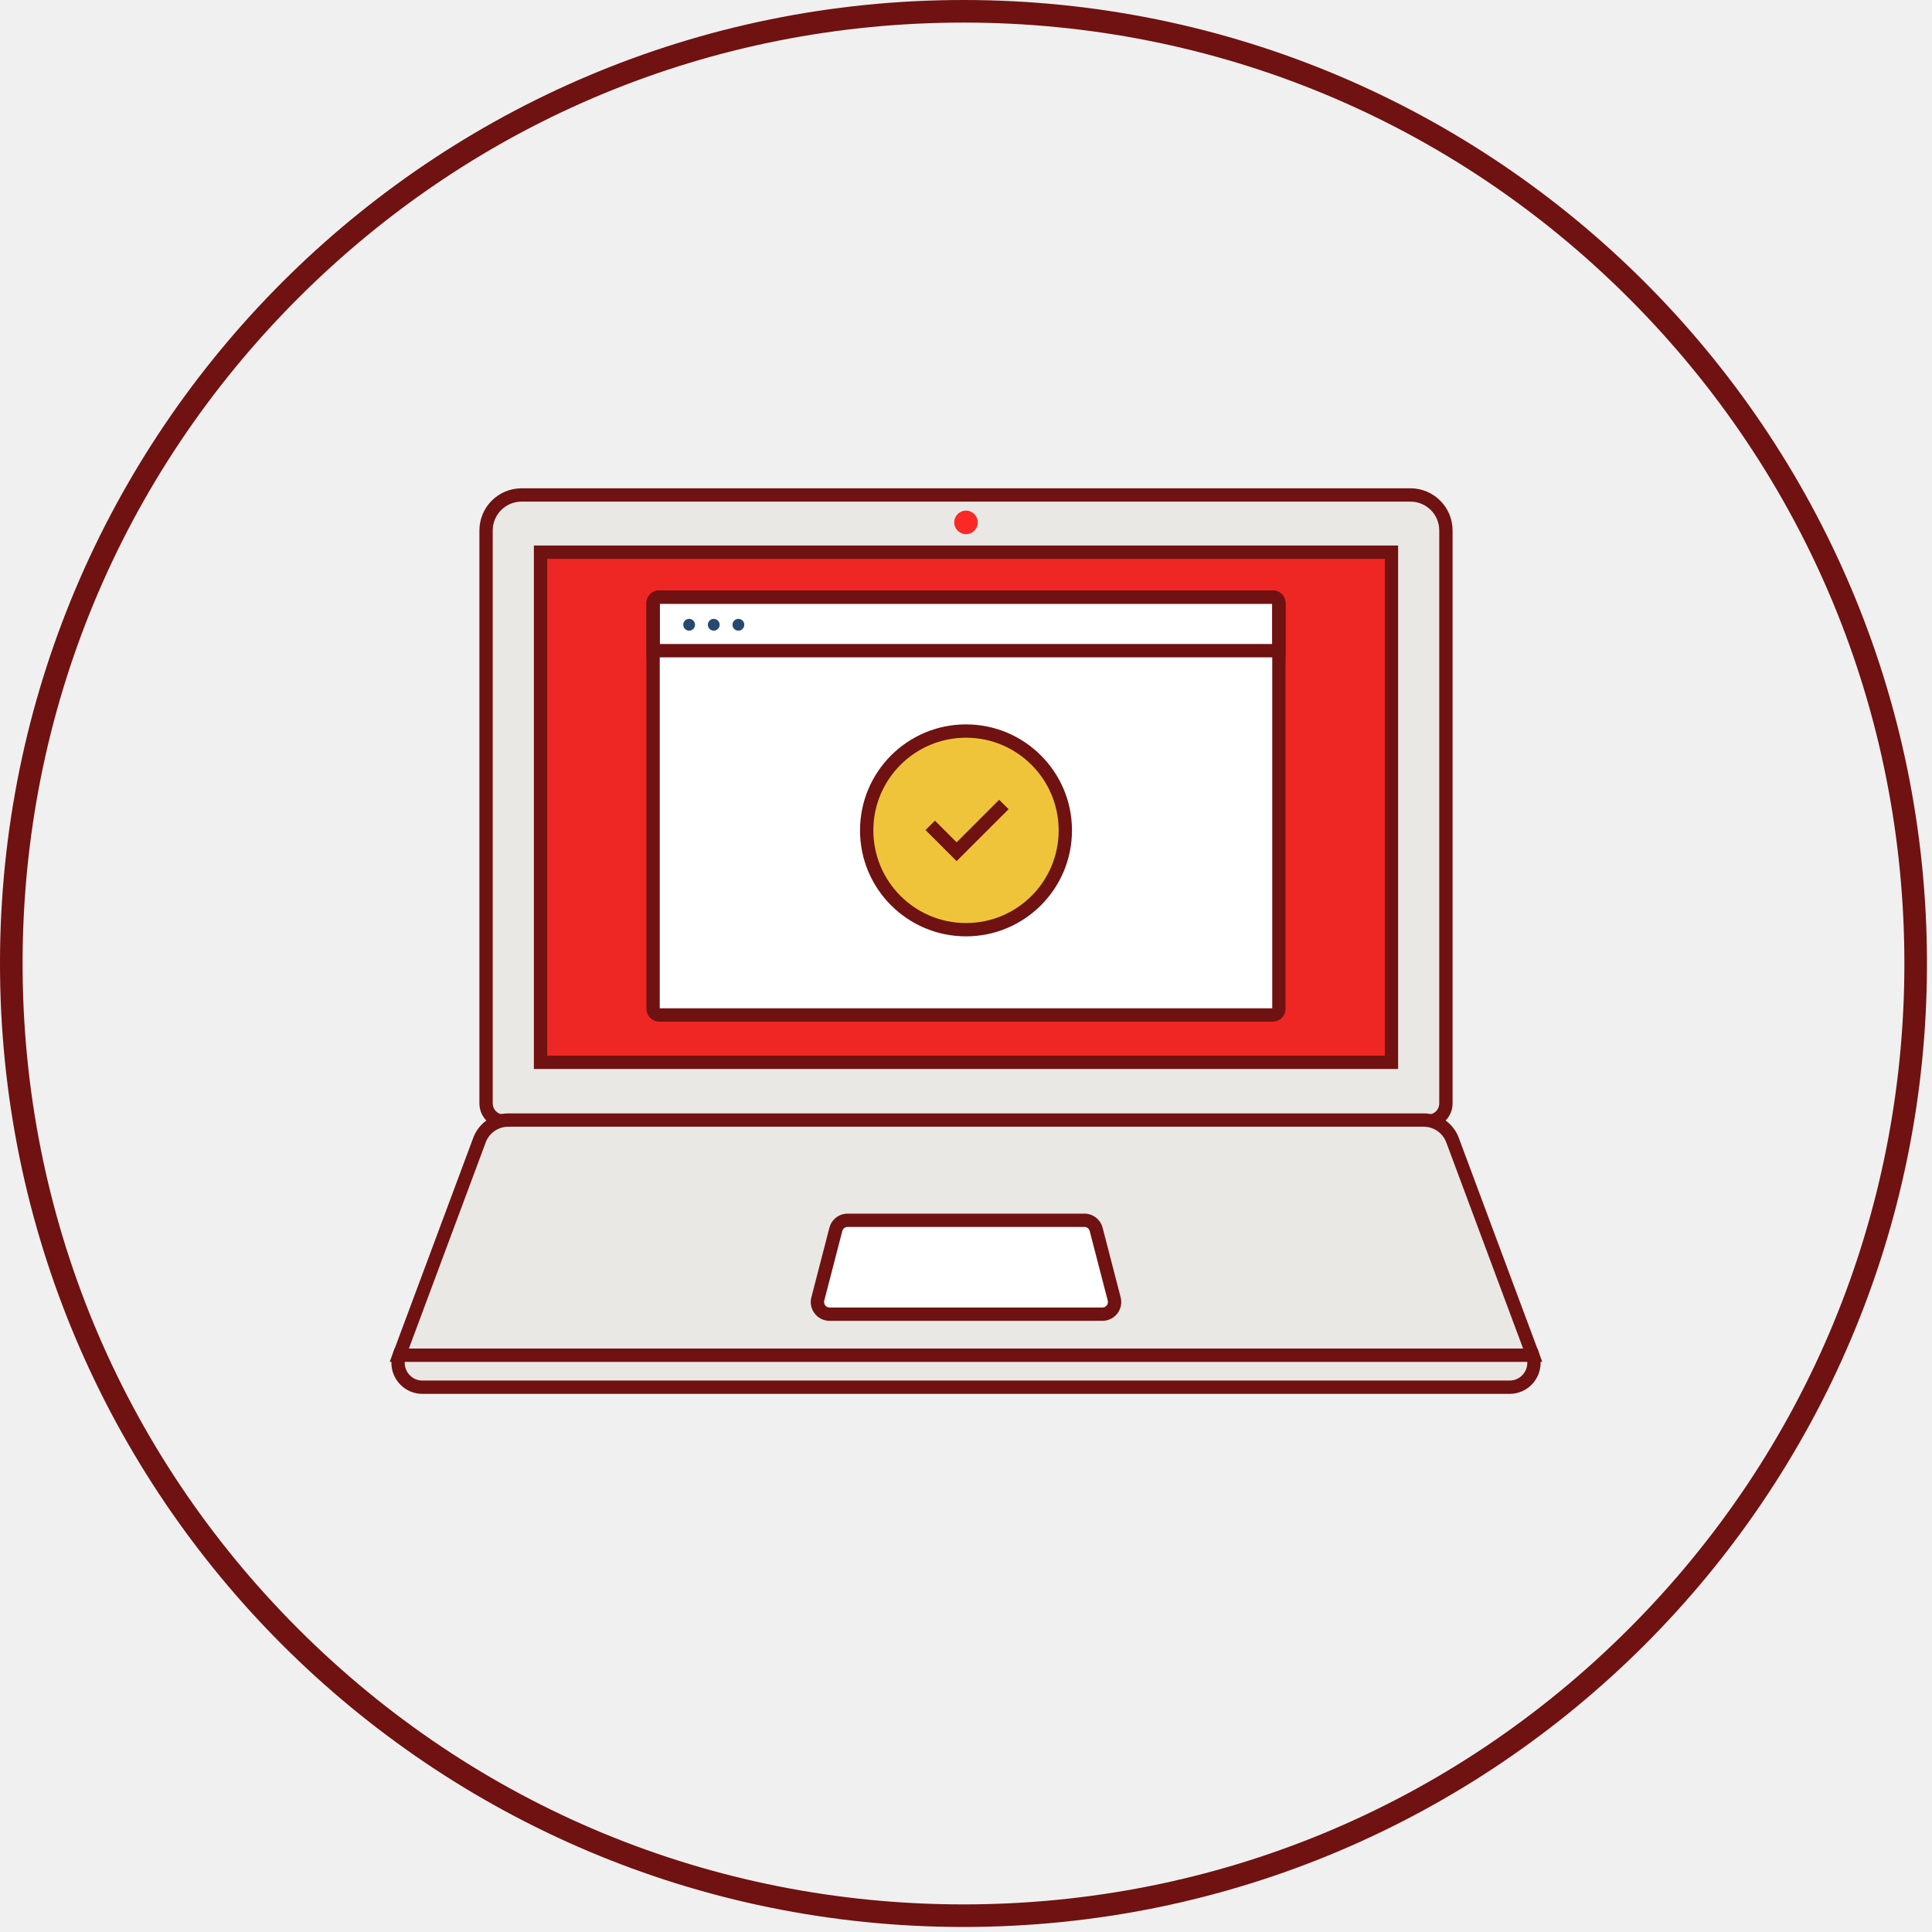
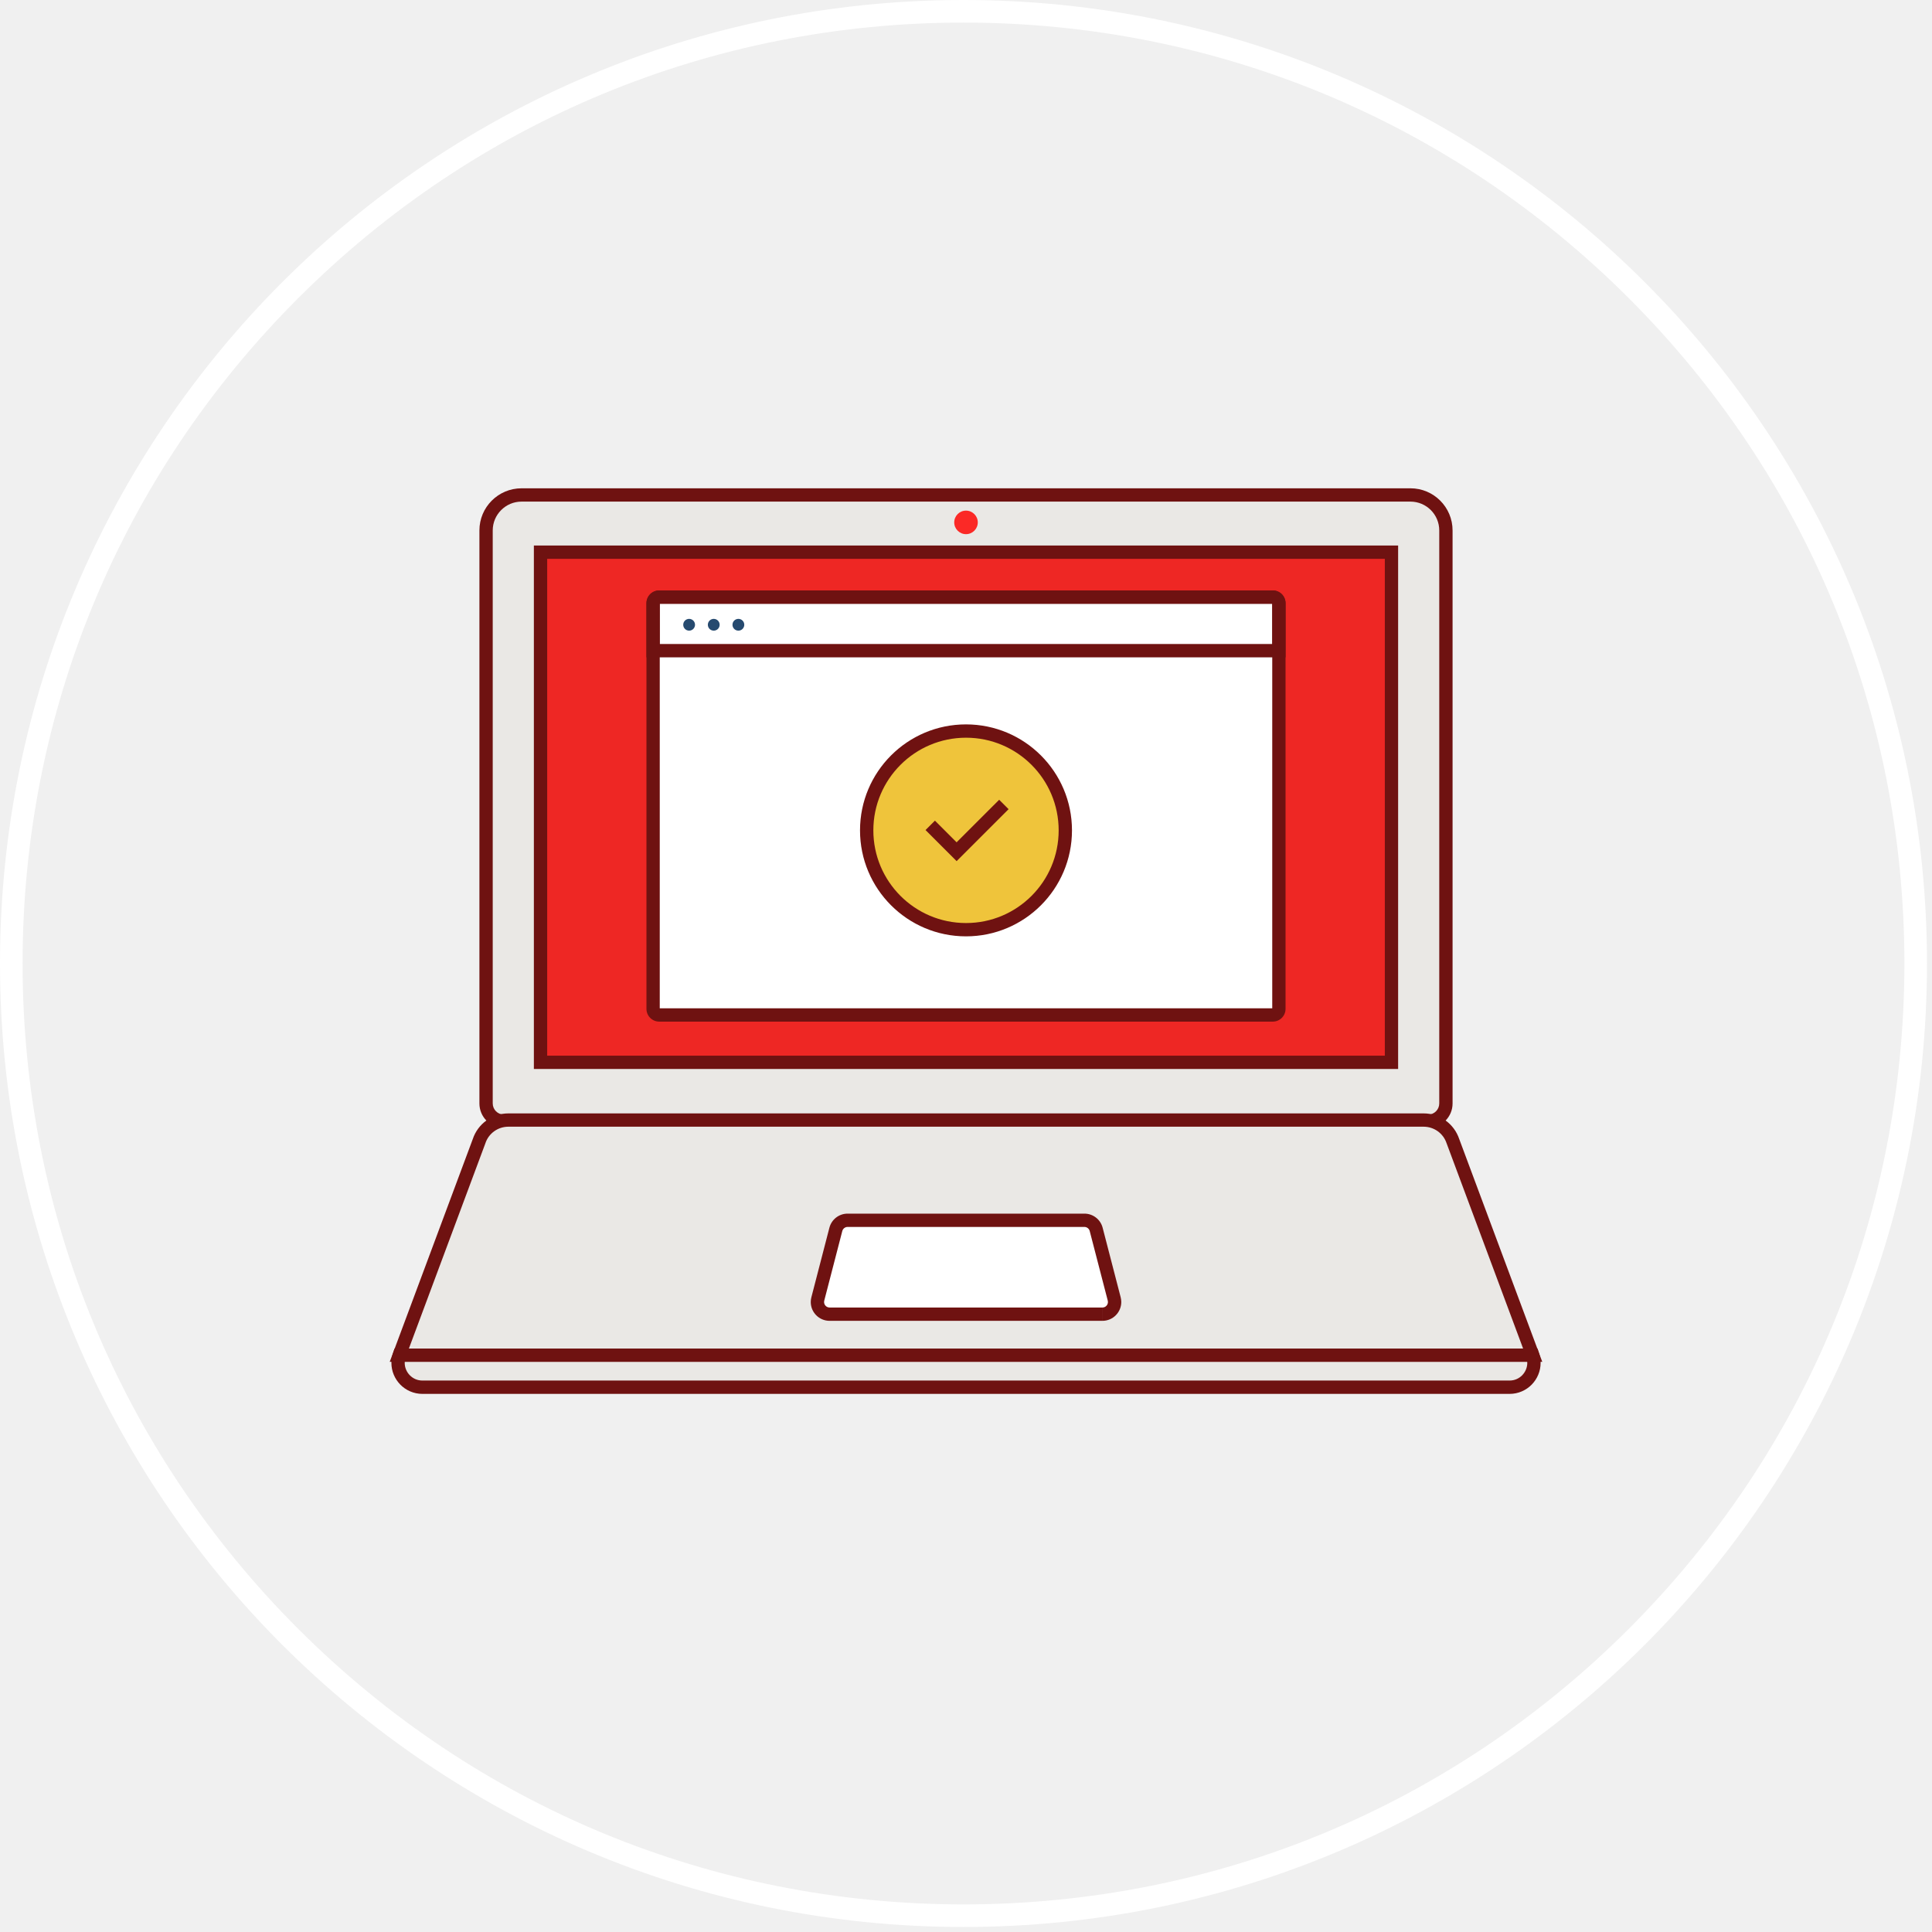
<svg xmlns="http://www.w3.org/2000/svg" version="1.1" id="Layer_1" x="0px" y="0px" width="139px" height="139px" viewBox="0 0 139 139" enable-background="new 0 0 139 139" xml:space="preserve">
  <g id="Page-1">
    <g id="Artboard" transform="translate(-451, -147)">
      <g id="helpdesk" transform="translate(451, 147)">
-         <path id="Fill-2-Copy-2" fill="#6F1211" d="M69.319,0C31.036,0,0,31.036,0,69.319     c0,38.284,31.036,69.319,69.319,69.319c38.284,0,69.319-31.035,69.319-69.319C138.639,31.036,107.604,0,69.319,0L69.319,0z      M69.319,1.625c18.082,0,35.081,7.042,47.867,19.828c12.786,12.786,19.827,29.785,19.827,47.867s-7.041,35.081-19.827,47.867     s-29.785,19.827-47.867,19.827s-35.082-7.041-47.867-19.827C8.666,104.4,1.625,87.401,1.625,69.319s7.042-35.082,19.828-47.867     C34.238,8.666,51.237,1.625,69.319,1.625L69.319,1.625z" />
+         <path id="Fill-2-Copy-2" fill="#FFFFFF" d="M69.319,0C31.036,0,0,31.036,0,69.319     c0,38.285,31.036,69.32,69.319,69.32c38.285,0,69.32-31.035,69.32-69.32C138.639,31.036,107.604,0,69.319,0L69.319,0z      M69.319,1.625c18.082,0,35.082,7.042,47.867,19.828c12.787,12.786,19.828,29.785,19.828,47.867     c0,18.083-7.041,35.081-19.828,47.868C104.4,129.973,87.4,137.014,69.319,137.014c-18.082,0-35.082-7.041-47.867-19.826     C8.666,104.4,1.625,87.4,1.625,69.319c0-18.082,7.042-35.082,19.828-47.867C34.238,8.666,51.237,1.625,69.319,1.625L69.319,1.625     z" />
        <g id="Illustration-04" transform="translate(28, 35)">
-           <path id="Fill-1" fill="#EAE8E5" d="M74.752,45.666H8.248c-0.705,0-1.277-0.571-1.277-1.276V3.164      c0-1.411,1.144-2.554,2.554-2.554h63.949c1.41,0,2.555,1.144,2.555,2.554V44.39C76.029,45.095,75.457,45.666,74.752,45.666" />
-           <path id="Fill-2" fill="#6F1211" d="M74.752,45.666v-0.479H8.248c-0.44,0-0.797-0.357-0.798-0.798V3.164      c0-0.575,0.232-1.09,0.608-1.467C8.435,1.32,8.951,1.089,9.525,1.089h63.949c0.574,0,1.09,0.231,1.467,0.608      c0.377,0.377,0.607,0.893,0.608,1.467V44.39c-0.001,0.44-0.357,0.798-0.798,0.798v0.958c0.97-0.001,1.756-0.786,1.756-1.756      V3.164c0-1.675-1.357-3.033-3.033-3.033H9.525c-1.675,0-3.033,1.357-3.033,3.033V44.39c0,0.97,0.786,1.755,1.756,1.756h66.504      V45.666" />
+           <path id="Fill-1" fill="#EAE8E5" d="M74.752,45.666H8.248c-0.705,0-1.277-0.57-1.277-1.275V3.164      c0-1.411,1.144-2.554,2.554-2.554h63.95c1.409,0,2.555,1.144,2.555,2.554v41.227C76.029,45.096,75.457,45.666,74.752,45.666" />
+           <path id="Fill-2" fill="#6F1211" d="M74.752,45.666v-0.479H8.248c-0.44,0-0.797-0.357-0.798-0.799V3.164      c0-0.575,0.232-1.09,0.608-1.467C8.435,1.32,8.951,1.089,9.525,1.089h63.95c0.573,0,1.09,0.231,1.467,0.608      c0.377,0.377,0.606,0.893,0.607,1.467v41.227c-0.001,0.439-0.357,0.797-0.798,0.797v0.959c0.97-0.002,1.756-0.787,1.756-1.756      V3.164c0-1.675-1.356-3.033-3.032-3.033H9.525c-1.675,0-3.033,1.357-3.033,3.033v41.227c0,0.969,0.786,1.754,1.756,1.756h66.504      V45.666" />
          <path id="Fill-3" fill="#EE2724" d="M10.889,4.727h61.222V41.43H10.889V4.727z" />
          <path id="Fill-4" fill="#6F1211" d="M10.889,41.43h0.479V5.206h60.265v35.746H10.889V41.43h0.479H10.889v0.479H72.59V4.248      H10.41v37.661h0.479V41.43" />
-           <path id="Fill-5" fill="#EAE8E5" d="M76.533,47.106c-0.301-0.909-1.15-1.522-2.109-1.522H8.576      c-0.958,0-1.808,0.613-2.109,1.522L0.729,62.502h81.543L76.533,47.106" />
-           <path id="Fill-6" fill="#6F1211" d="M76.533,47.106l0.455-0.15c-0.367-1.105-1.399-1.851-2.564-1.851H8.576      c-1.165,0-2.197,0.745-2.563,1.851l0.455,0.15l-0.449-0.167L0.039,62.98h82.922l-5.979-16.041L76.533,47.106l0.455-0.15      L76.533,47.106l-0.449,0.167l5.498,14.75H1.418l5.5-14.758l0.003-0.009c0.236-0.713,0.903-1.194,1.654-1.194h65.848      c0.752,0,1.419,0.481,1.654,1.194l0.004,0.009l0.002,0.008L76.533,47.106" />
-           <path id="Fill-7" fill="#EAE8E5" d="M0.729,62.502c-0.375,1.133,0.469,2.302,1.663,2.302h78.218      c1.193,0,2.037-1.169,1.662-2.302H0.729" />
-           <path id="Fill-8" fill="#6F1211" d="M0.729,62.502l-0.454-0.15c-0.078,0.233-0.115,0.471-0.115,0.704      c0,0.595,0.24,1.15,0.638,1.558c0.397,0.408,0.962,0.67,1.594,0.67h78.218c0.631,0,1.196-0.262,1.593-0.67      c0.397-0.407,0.638-0.963,0.638-1.558c0-0.232-0.037-0.471-0.114-0.704l-0.108-0.328H0.383l-0.108,0.328L0.729,62.502v0.479      h81.543v-0.479l-0.455,0.15c0.045,0.137,0.066,0.271,0.066,0.403c0,0.335-0.137,0.654-0.365,0.889      c-0.23,0.233-0.542,0.38-0.908,0.381H2.391c-0.367-0.001-0.678-0.147-0.908-0.381c-0.229-0.234-0.366-0.554-0.366-0.889      c0-0.132,0.021-0.267,0.066-0.403L0.729,62.502v0.479V62.502" />
-           <path id="Fill-9" fill="#FFFFFF" d="M51.314,59.55H31.686c-0.573,0-0.991-0.54-0.848-1.095l1.297-5.004      c0.1-0.387,0.448-0.656,0.848-0.656h17.033c0.399,0,0.748,0.27,0.848,0.656l1.298,5.004C52.305,59.01,51.887,59.55,51.314,59.55      " />
-           <path id="Fill-10" fill="#6F1211" d="M51.314,59.55v-0.479H31.686c-0.116-0.001-0.209-0.045-0.282-0.118      c-0.073-0.074-0.115-0.174-0.115-0.277c0-0.032,0.004-0.065,0.013-0.101l1.297-5.005c0.045-0.174,0.204-0.297,0.384-0.297      h17.033c0.181,0,0.339,0.123,0.384,0.297l1.298,5.004c0.009,0.035,0.013,0.069,0.013,0.102c0,0.104-0.042,0.203-0.115,0.277      c-0.072,0.073-0.166,0.117-0.281,0.118v0.958c0.379,0,0.725-0.158,0.965-0.404c0.242-0.246,0.389-0.584,0.39-0.949      c0-0.113-0.015-0.228-0.044-0.342l-1.297-5.004c-0.155-0.598-0.694-1.014-1.312-1.014H32.983c-0.617,0-1.156,0.416-1.311,1.014      l-1.297,5.004l0,0c-0.03,0.113-0.044,0.229-0.044,0.342c0,0.365,0.147,0.703,0.389,0.949c0.241,0.246,0.586,0.404,0.966,0.404      h19.628V59.55" />
-           <path id="Fill-11" fill="#FB2926" d="M42.347,2.584c0,0.468-0.379,0.847-0.847,0.847s-0.847-0.379-0.847-0.847      s0.379-0.847,0.847-0.847S42.347,2.117,42.347,2.584" />
-           <path id="Fill-12" fill="#FFFFFF" d="M63.573,38.022H19.427c-0.243,0-0.439-0.196-0.439-0.438V8.397      c0-0.242,0.196-0.438,0.439-0.438h44.146c0.242,0,0.438,0.196,0.438,0.438v29.187C64.012,37.826,63.815,38.022,63.573,38.022" />
-           <path id="Fill-13" fill="#6F1211" d="M63.573,38.022v-0.479H19.427v0.04h0.04l-0.04-0.04v0.04h0.04V8.397h-0.04v0.041      l0.04-0.041h-0.04v0.041h44.146V8.397h-0.04l0.04,0.041V8.397h-0.04v29.187h0.04v-0.04l-0.04,0.04h0.04v-0.04v0.958      c0.507-0.001,0.917-0.411,0.917-0.918V8.397c0-0.507-0.41-0.917-0.917-0.917H19.427c-0.507,0-0.917,0.411-0.917,0.917v29.187      c0,0.507,0.41,0.917,0.917,0.918h44.146V38.022" />
-           <path id="Fill-14" fill="#6F1211" d="M64.012,11.812v-0.479H19.467V8.397h-0.04v0.041l0.04-0.041h-0.04v0.041h44.146V8.397      h-0.04l0.04,0.041V8.397h-0.04v3.416H64.012v-0.479V11.812h0.479V8.397c0-0.507-0.41-0.917-0.917-0.917H19.427      c-0.507,0-0.917,0.411-0.917,0.917v3.895h45.98v-0.479H64.012" />
+           <path id="Fill-5" fill="#EAE8E5" d="M76.533,47.105c-0.301-0.908-1.15-1.521-2.109-1.521H8.576      c-0.958,0-1.808,0.613-2.109,1.521L0.729,62.502h81.542L76.533,47.105" />
+           <path id="Fill-6" fill="#6F1211" d="M76.533,47.105l0.455-0.149c-0.367-1.104-1.399-1.851-2.564-1.851H8.576      c-1.165,0-2.197,0.744-2.563,1.851l0.455,0.149l-0.449-0.166L0.039,62.98h82.922l-5.979-16.041L76.533,47.105l0.455-0.149      L76.533,47.105l-0.449,0.168l5.498,14.75H1.418l5.5-14.758l0.003-0.01c0.236-0.713,0.903-1.193,1.654-1.193h65.848      c0.752,0,1.419,0.48,1.654,1.193l0.004,0.01l0.002,0.008L76.533,47.105" />
+           <path id="Fill-7" fill="#EAE8E5" d="M0.729,62.502c-0.375,1.133,0.469,2.303,1.663,2.303h78.217c1.193,0,2.037-1.17,1.662-2.303      H0.729" />
+           <path id="Fill-8" fill="#6F1211" d="M0.729,62.502l-0.454-0.15c-0.078,0.233-0.115,0.472-0.115,0.705      c0,0.594,0.24,1.149,0.638,1.558c0.397,0.407,0.962,0.67,1.594,0.67h78.217c0.632,0,1.197-0.263,1.594-0.67      s0.638-0.964,0.638-1.558c0-0.232-0.036-0.472-0.114-0.705l-0.107-0.328H0.383l-0.108,0.328L0.729,62.502v0.479h81.542v-0.479      l-0.455,0.15c0.045,0.137,0.066,0.271,0.066,0.402c0,0.336-0.137,0.654-0.365,0.889c-0.229,0.233-0.541,0.381-0.908,0.382H2.391      c-0.367-0.001-0.678-0.147-0.908-0.382c-0.229-0.233-0.366-0.553-0.366-0.889c0-0.132,0.021-0.267,0.066-0.402L0.729,62.502      v0.479V62.502" />
+           <path id="Fill-9" fill="#FFFFFF" d="M51.314,59.55H31.686c-0.573,0-0.991-0.54-0.848-1.095l1.297-5.004      c0.1-0.387,0.448-0.656,0.848-0.656h17.033c0.399,0,0.748,0.27,0.848,0.656l1.299,5.004C52.305,59.01,51.887,59.55,51.314,59.55      " />
+           <path id="Fill-10" fill="#6F1211" d="M51.314,59.55V59.07H31.686c-0.116,0-0.209-0.045-0.282-0.117      c-0.073-0.074-0.115-0.174-0.115-0.277c0-0.031,0.004-0.064,0.013-0.101l1.297-5.005c0.045-0.174,0.204-0.297,0.384-0.297      h17.033c0.182,0,0.34,0.123,0.385,0.297l1.298,5.004c0.009,0.035,0.013,0.068,0.013,0.102c0,0.104-0.042,0.203-0.115,0.277      c-0.072,0.072-0.166,0.117-0.281,0.117v0.959c0.379,0,0.726-0.158,0.965-0.404c0.242-0.246,0.39-0.584,0.391-0.949      c0-0.113-0.016-0.228-0.044-0.342l-1.297-5.004c-0.155-0.598-0.694-1.014-1.312-1.014H32.983c-0.617,0-1.156,0.416-1.311,1.014      l-1.297,5.004l0,0c-0.03,0.113-0.044,0.229-0.044,0.342c0,0.365,0.147,0.703,0.389,0.949c0.241,0.246,0.586,0.404,0.966,0.404      h19.628V59.55" />
+           <path id="Fill-11" fill="#FB2926" d="M42.348,2.584c0,0.468-0.38,0.847-0.848,0.847s-0.847-0.379-0.847-0.847      s0.379-0.847,0.847-0.847S42.348,2.117,42.348,2.584" />
+           <path id="Fill-12" fill="#FFFFFF" d="M63.573,38.021H19.427c-0.243,0-0.439-0.195-0.439-0.438V8.397      c0-0.242,0.196-0.438,0.439-0.438h44.146c0.241,0,0.438,0.196,0.438,0.438v29.187C64.012,37.826,63.814,38.021,63.573,38.021" />
+           <path id="Fill-13" fill="#6F1211" d="M63.573,38.021v-0.479H19.427v0.04h0.04l-0.04-0.04v0.04h0.04V8.397h-0.04v0.041      l0.04-0.041h-0.04v0.041h44.146V8.397h-0.04l0.04,0.041V8.397h-0.04v29.187h0.04v-0.04l-0.04,0.04h0.04v-0.04v0.958      c0.507-0.001,0.917-0.411,0.917-0.918V8.397c0-0.507-0.41-0.917-0.917-0.917H19.427c-0.507,0-0.917,0.411-0.917,0.917v29.187      c0,0.507,0.41,0.917,0.917,0.918h44.146V38.021" />
+           <path id="Fill-14" fill="#6F1211" d="M64.012,11.812v-0.479H19.467V8.397h-0.04v0.041l0.04-0.041h-0.04v0.041h44.146V8.397      h-0.04l0.04,0.041V8.397h-0.04v3.416L64.012,11.812v-0.478V11.812h0.479V8.397c0-0.507-0.41-0.917-0.917-0.917H19.427      c-0.507,0-0.917,0.411-0.917,0.917v3.895h45.98v-0.479L64.012,11.812" />
          <path id="Fill-15" fill="#264A6F" d="M25.124,9.525c-0.234,0-0.425,0.19-0.425,0.424c0,0.234,0.19,0.424,0.425,0.424      c0.234,0,0.424-0.19,0.424-0.424C25.548,9.715,25.358,9.525,25.124,9.525L25.124,9.525z M23.352,9.525      c-0.235,0-0.425,0.19-0.425,0.424c0,0.234,0.19,0.424,0.425,0.424c0.234,0,0.424-0.19,0.424-0.424      C23.776,9.715,23.586,9.525,23.352,9.525L23.352,9.525z M22.004,9.949c0,0.234-0.19,0.424-0.424,0.424s-0.424-0.19-0.424-0.424      c0-0.234,0.19-0.424,0.424-0.424S22.004,9.715,22.004,9.949L22.004,9.949z" />
-           <path id="Fill-16" fill="#EFC43B" d="M48.646,24.742c0,3.946-3.198,7.146-7.145,7.146c-3.946,0-7.146-3.199-7.146-7.146      s3.2-7.146,7.146-7.146C45.447,17.596,48.646,20.795,48.646,24.742" />
+           <path id="Fill-16" fill="#EFC43B" d="M48.646,24.742c0,3.946-3.198,7.146-7.146,7.146c-3.946,0-7.146-3.199-7.146-7.146      c0-3.947,3.2-7.146,7.146-7.146C45.447,17.596,48.646,20.795,48.646,24.742" />
          <path id="Fill-17" fill="#6F1211" d="M48.646,24.742h-0.479c-0.001,1.843-0.745,3.506-1.952,4.714      c-1.209,1.208-2.872,1.953-4.714,1.953c-1.843,0-3.506-0.746-4.714-1.953c-1.207-1.208-1.952-2.871-1.953-4.714      c0-1.842,0.746-3.506,1.953-4.714c1.208-1.207,2.872-1.952,4.714-1.953c1.842,0,3.505,0.746,4.714,1.953      c1.207,1.208,1.951,2.872,1.952,4.714h0.958c-0.001-4.211-3.414-7.624-7.625-7.625c-4.211,0-7.625,3.414-7.625,7.625      s3.413,7.624,7.625,7.625c4.21,0,7.624-3.414,7.625-7.625H48.646" />
-           <path id="Fill-18" fill="#6F1211" d="M38.589,24.719l2.236,2.236l3.739-3.738l-0.678-0.677l-3.061,3.061l-1.559-1.559      L38.589,24.719" />
+           <path id="Fill-18" fill="#6F1211" d="M38.589,24.719l2.236,2.236l3.739-3.738l-0.678-0.677l-3.062,3.061l-1.559-1.559      L38.589,24.719" />
        </g>
      </g>
    </g>
  </g>
</svg>
